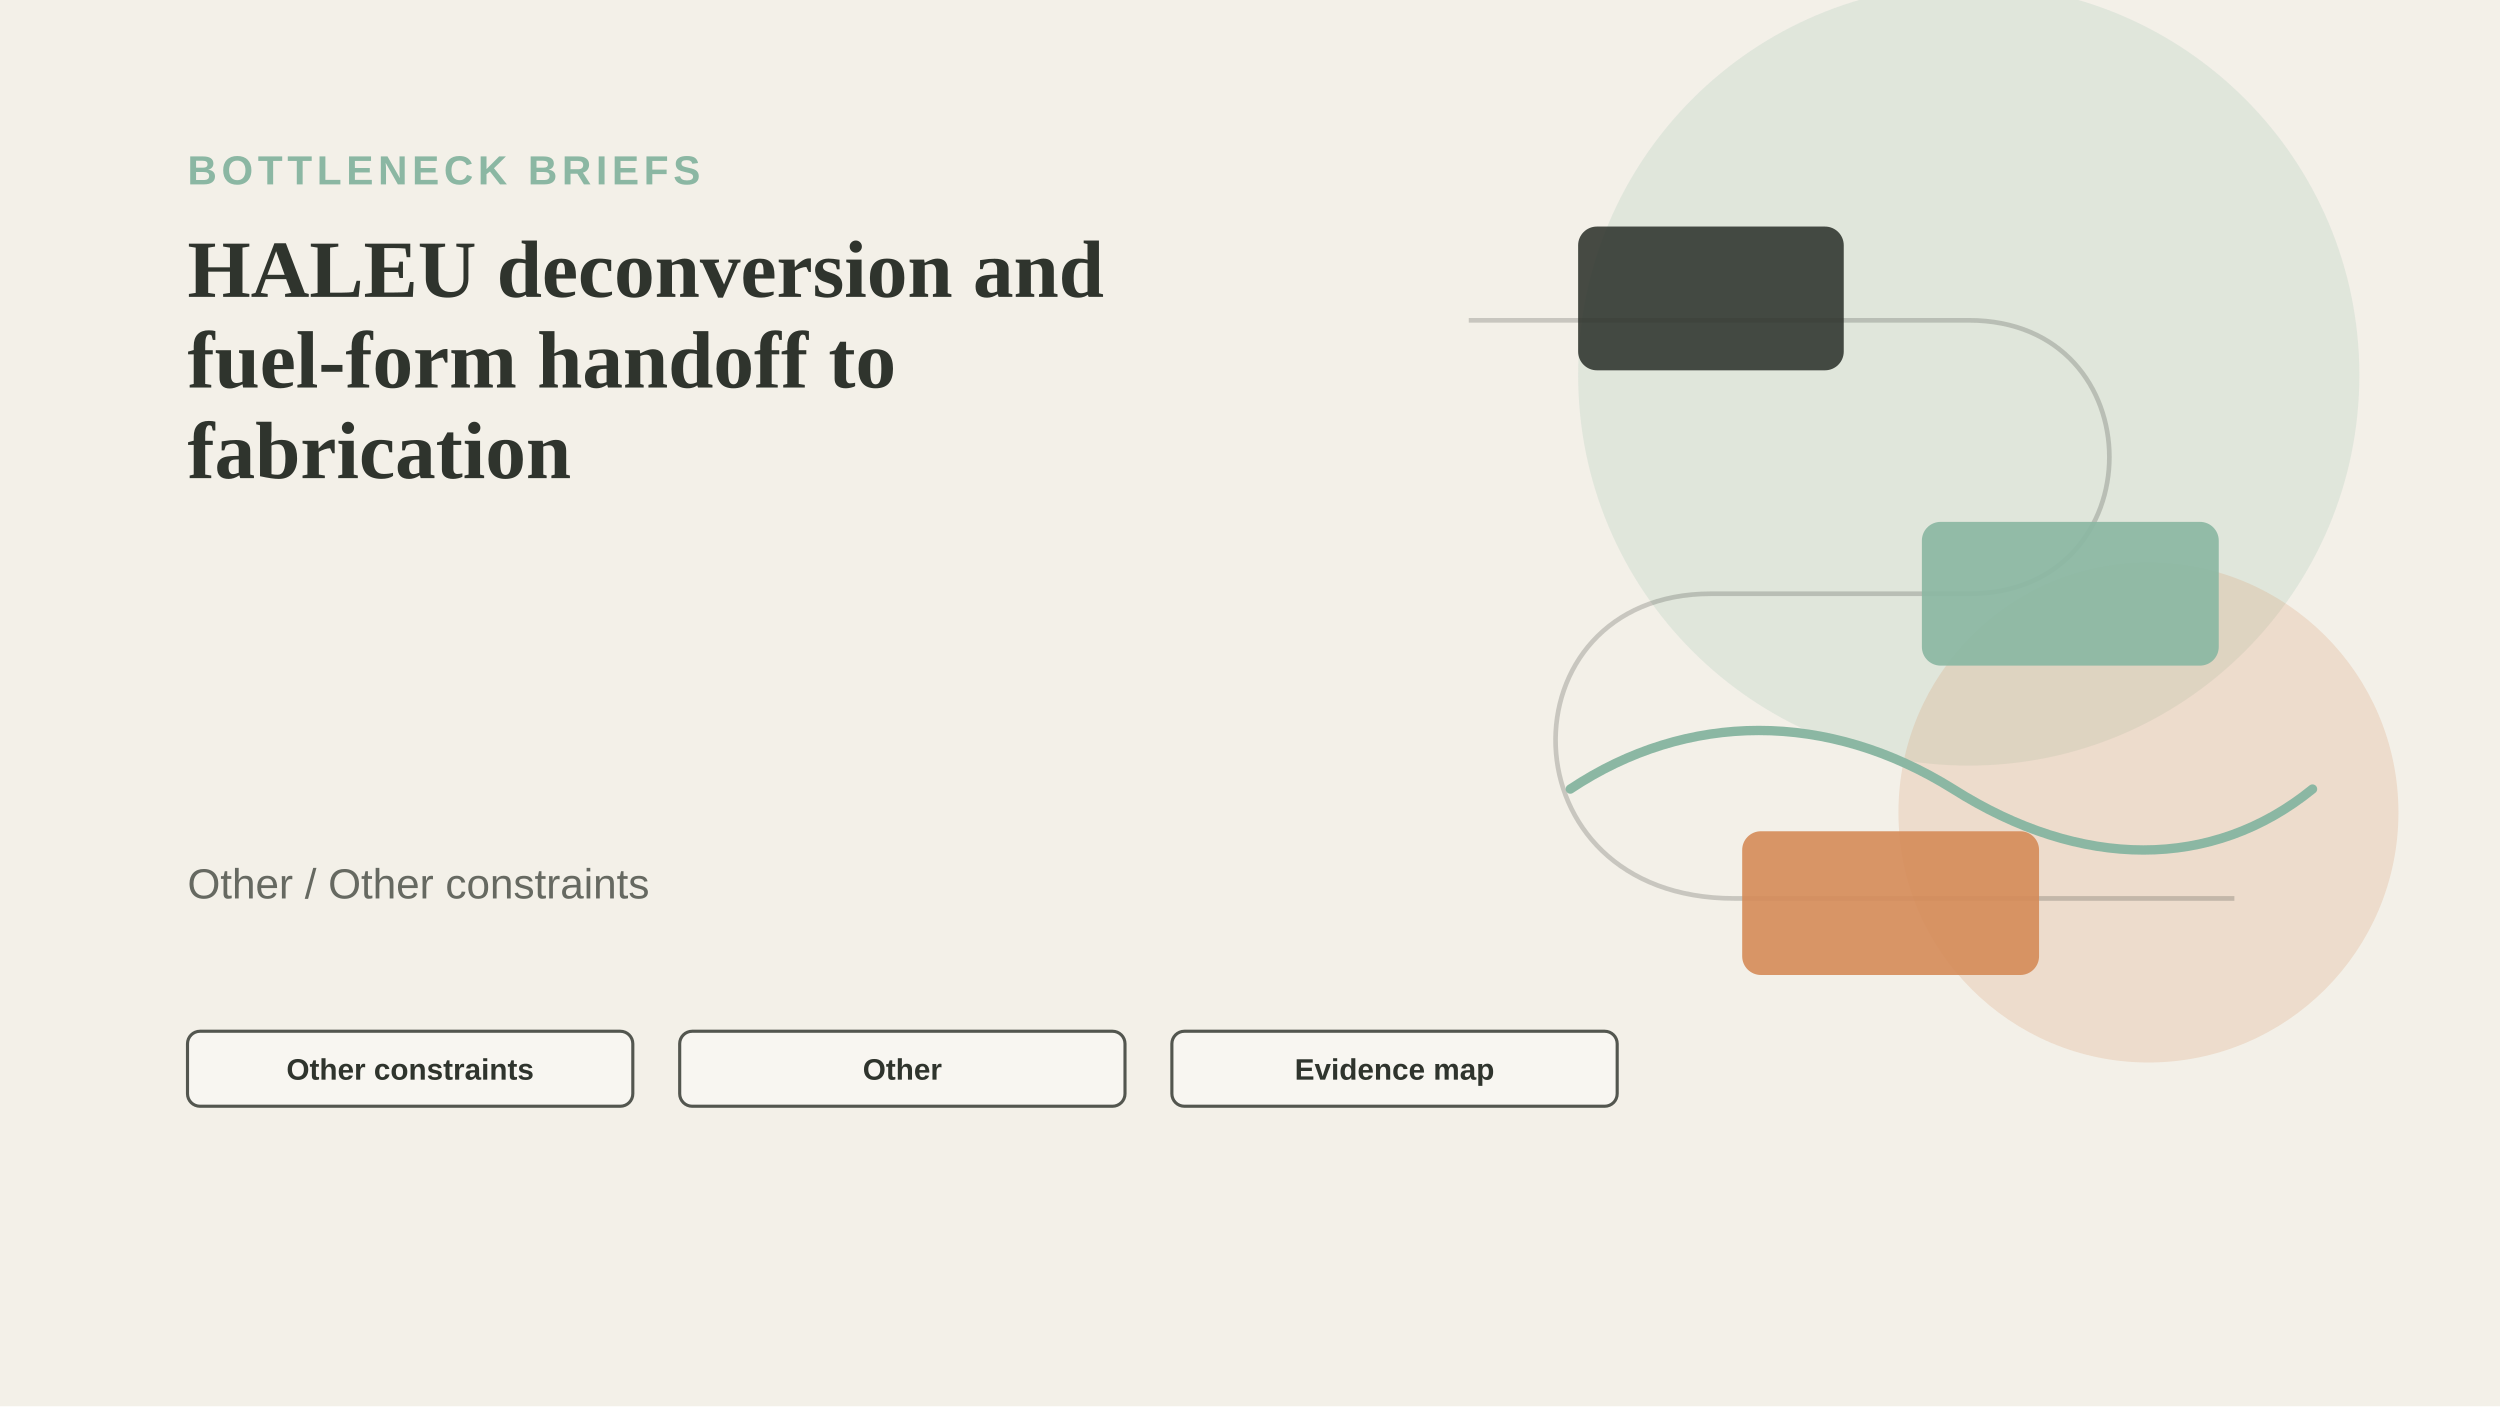
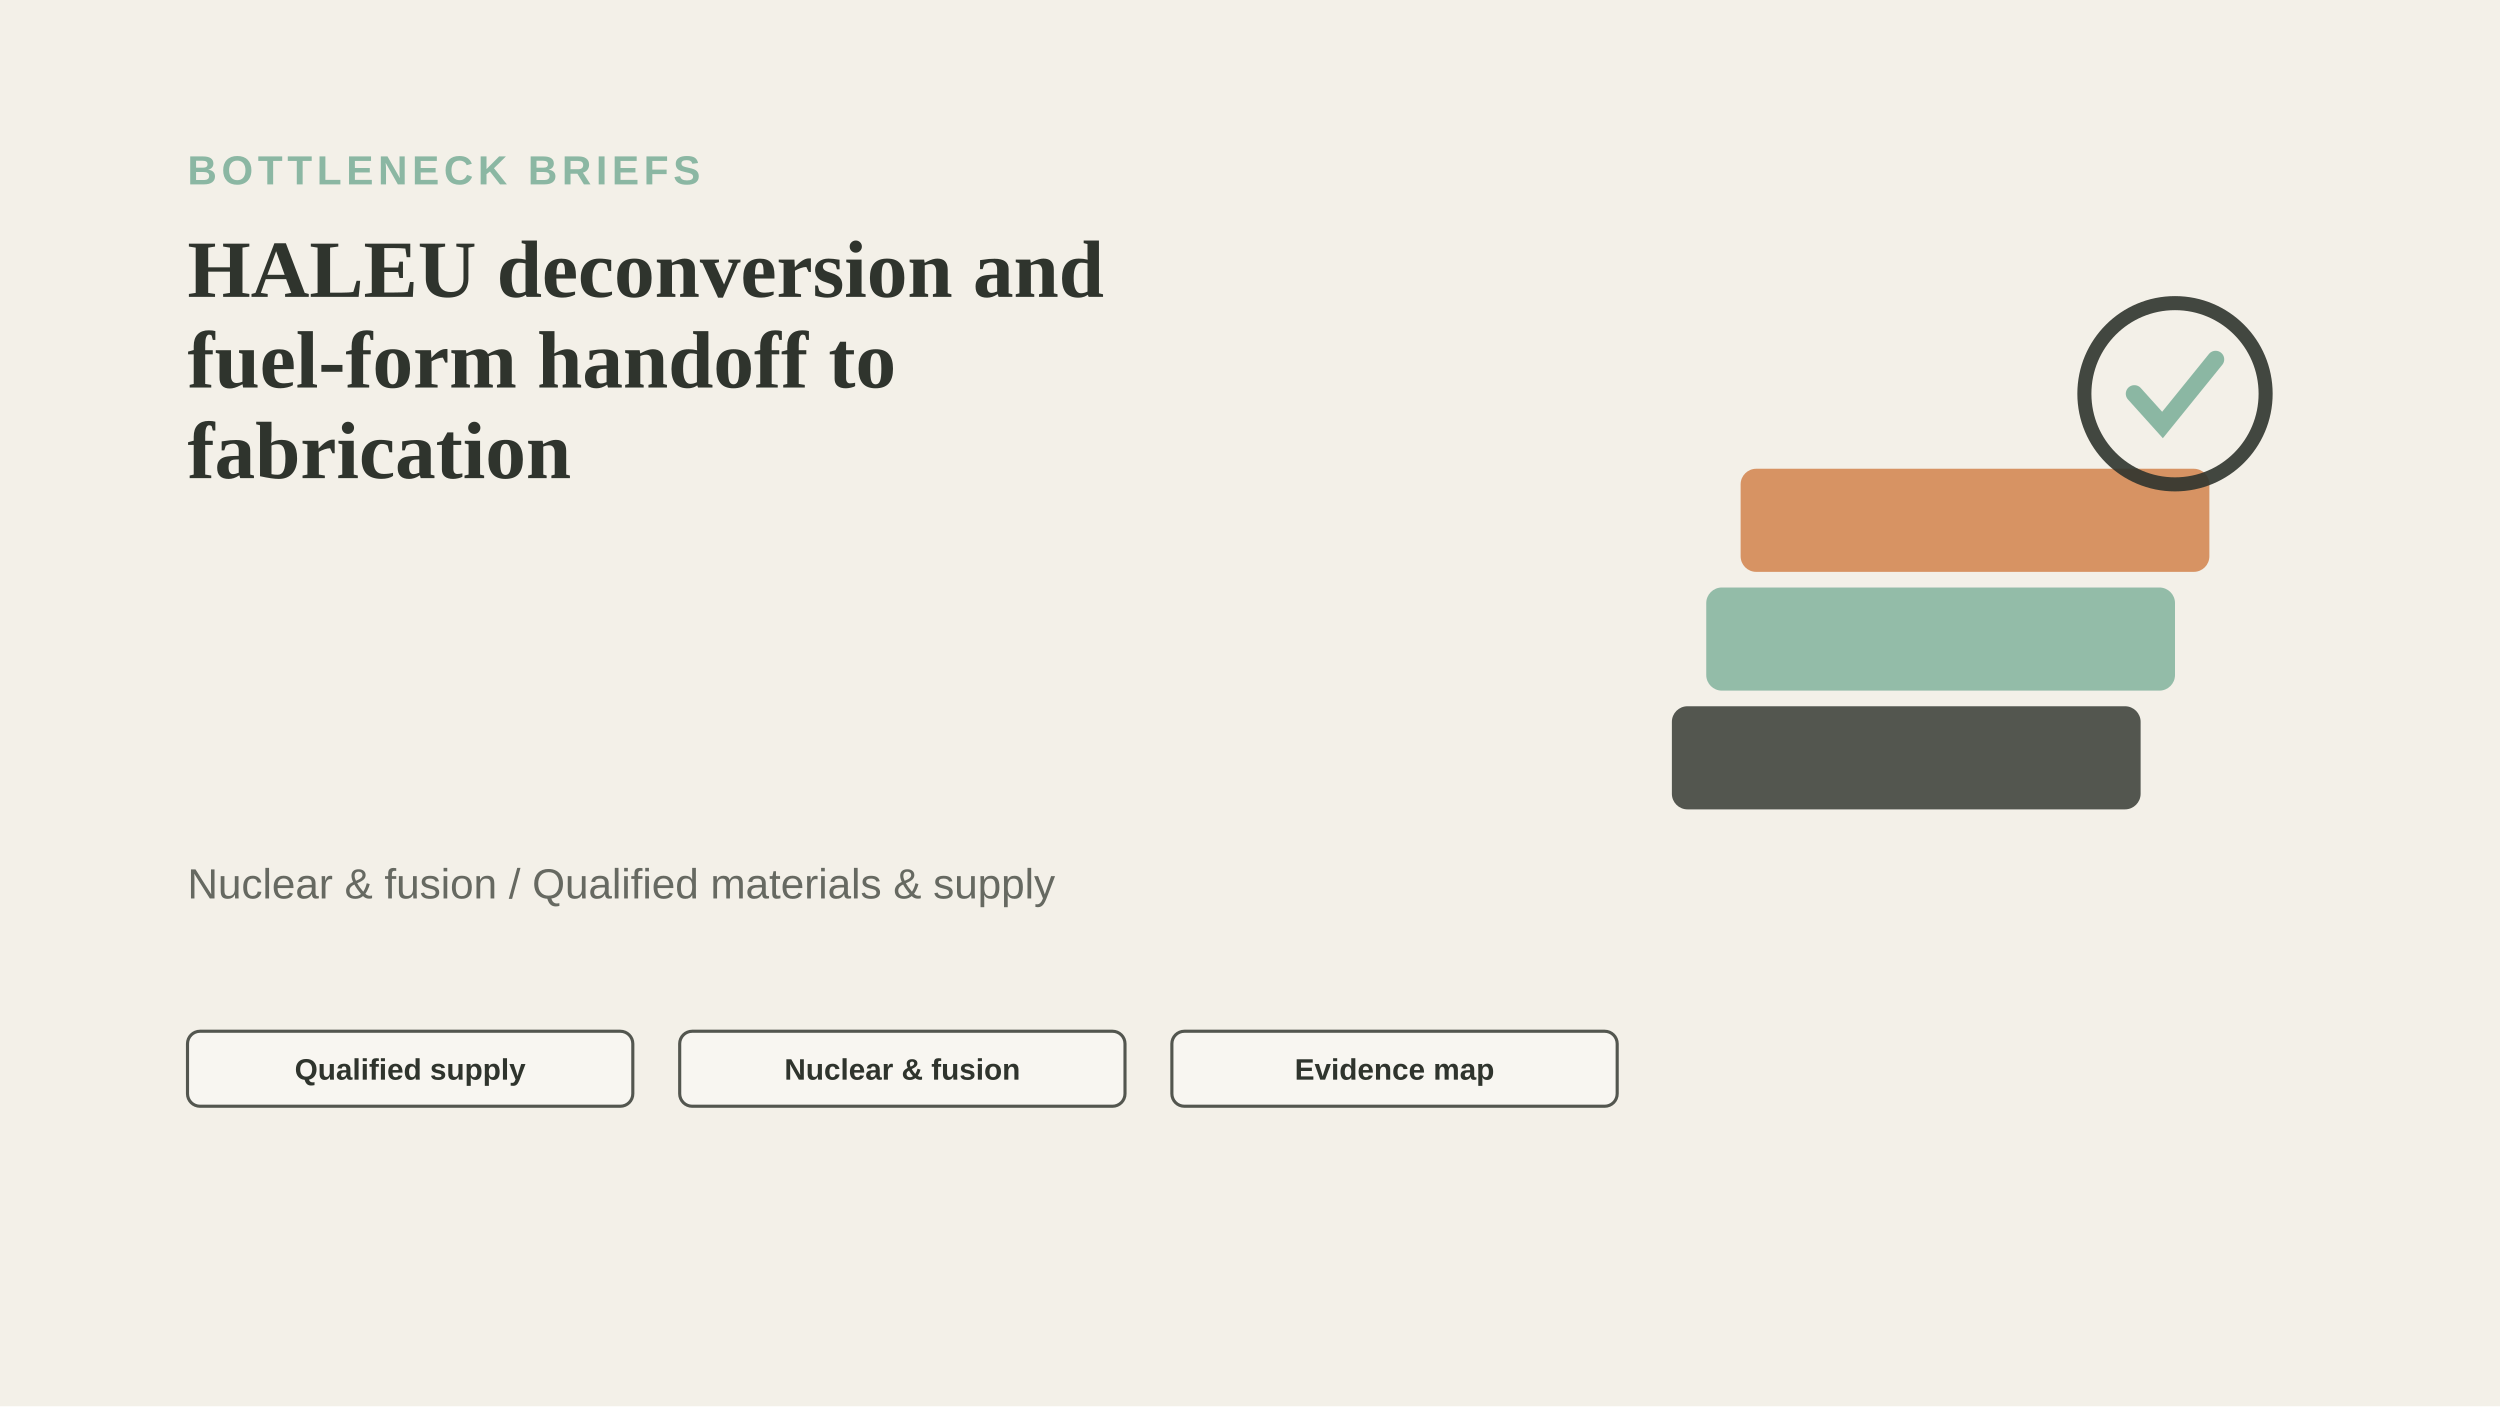
<svg xmlns="http://www.w3.org/2000/svg" viewBox="0 0 1600 900" role="img" aria-label="Abstract bottleneck diagram for HALEU deconversion and fuel-form handoff to fabrication">
  <style>
    .bg { fill: #f3f0e8; }
    .ink { fill: #2f342d; }
    .accent { fill: #8bb7a3; }
    .accent2 { fill: #d58b58; }
    .line { stroke: #2f342d; stroke-width: 3; opacity: 0.22; fill: none; }
    .dash { stroke: #8bb7a3; stroke-width: 6; stroke-linecap: round; fill: none; }
    .title { fill: #2f342d; font-family: Georgia, 'Times New Roman', serif; font-size: 52px; font-weight: 700; }
    .eyebrow { fill: #8bb7a3; font-family: Arial, sans-serif; font-size: 26px; font-weight: 700; letter-spacing: 3px; text-transform: uppercase; }
    .sub { fill: #2f342d; font-family: Arial, sans-serif; font-size: 27px; opacity: 0.72; }
    .chip { fill: rgba(255,255,255,0.48); stroke: #2f342d; stroke-width: 2; opacity: 0.82; }
    .chip-text { fill: #2f342d; font-family: Arial, sans-serif; font-size: 19px; font-weight: 700; }
  </style>
  <rect class="bg" width="1600" height="900" />
-   <circle cx="1260" cy="240" r="250" class="accent" opacity="0.18" />
-   <circle cx="1375" cy="520" r="160" class="accent2" opacity="0.20" />
-   <path class="line" d="M940 205 H1260 C1380 205 1380 380 1260 380 H1095 C960 380 960 575 1110 575 H1430" />
-   <path class="dash" d="M1005 505 C1080 455 1170 455 1250 505 C1332 557 1416 557 1480 505" />
-   <rect x="1010" y="145" width="170" height="92" rx="12" class="ink" opacity="0.88" />
-   <rect x="1230" y="334" width="190" height="92" rx="12" class="accent" opacity="0.92" />
-   <rect x="1115" y="532" width="190" height="92" rx="12" class="accent2" opacity="0.90" />
+   <rect x="1070" y="452" width="300" height="66" rx="10" class="ink" opacity="0.82" />
+   <rect x="1092" y="376" width="300" height="66" rx="10" class="accent" opacity="0.92" />
+   <rect x="1114" y="300" width="300" height="66" rx="10" class="accent2" opacity="0.92" />
+   <circle cx="1392" cy="252" r="58" fill="none" class="line" style="stroke-width:9;opacity:0.9" />
+   <path d="M1366 252 l18 20 l34 -42" fill="none" class="dash" style="stroke-width:11" />
  <text x="120" y="118" class="eyebrow">BOTTLENECK BRIEFS</text>
  <text x="120" y="190" class="title">HALEU deconversion and</text>
  <text x="120" y="248" class="title">fuel-form handoff to</text>
  <text x="120" y="306" class="title">fabrication</text>
-   <text x="120" y="575" class="sub">Other / Other constraints</text>
+   <text x="120" y="575" class="sub">Nuclear &amp; fusion / Qualified materials &amp; supply</text>
  <g transform="translate(120,660)">
    <rect width="285" height="48" rx="8" class="chip" />
-     <text x="142.5" y="31" class="chip-text" text-anchor="middle">Other constraints</text>
+     <text x="142.5" y="31" class="chip-text" text-anchor="middle">Qualified supply</text>
  </g>
  <g transform="translate(435,660)">
    <rect width="285" height="48" rx="8" class="chip" />
-     <text x="142.5" y="31" class="chip-text" text-anchor="middle">Other</text>
+     <text x="142.5" y="31" class="chip-text" text-anchor="middle">Nuclear &amp; fusion</text>
  </g>
  <g transform="translate(750,660)">
    <rect width="285" height="48" rx="8" class="chip" />
    <text x="142.5" y="31" class="chip-text" text-anchor="middle">Evidence map</text>
  </g>
</svg>
